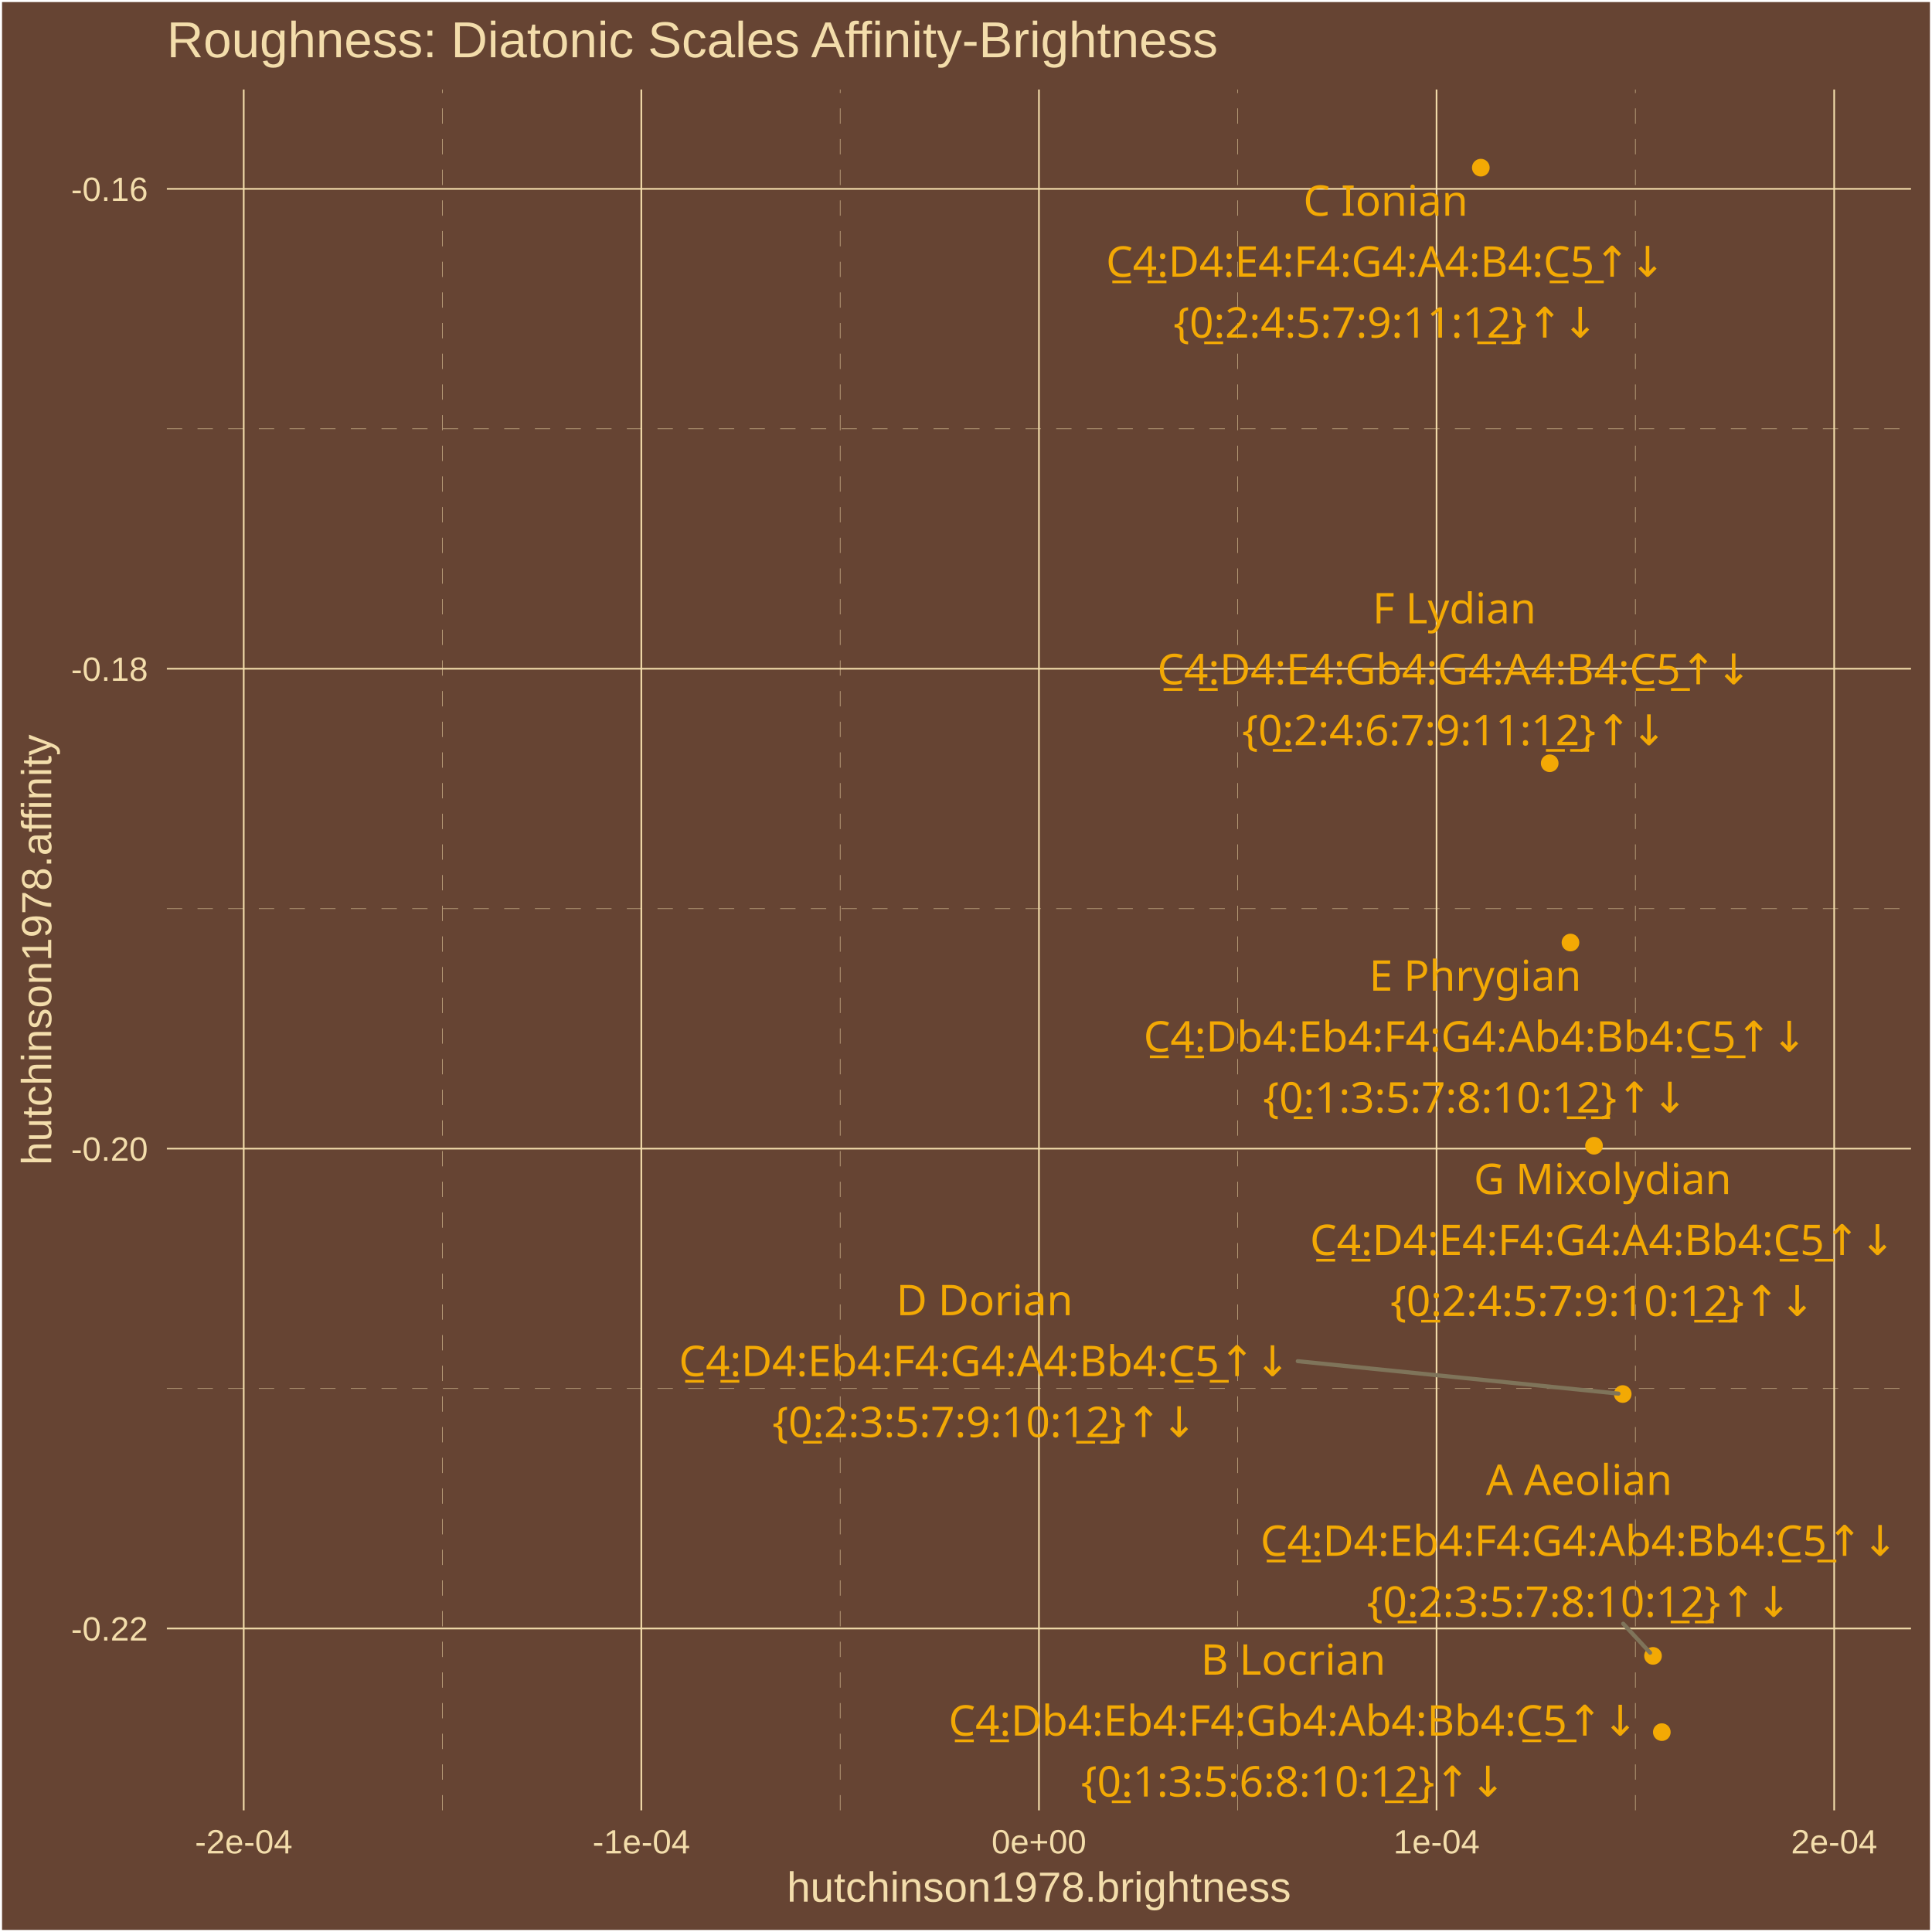
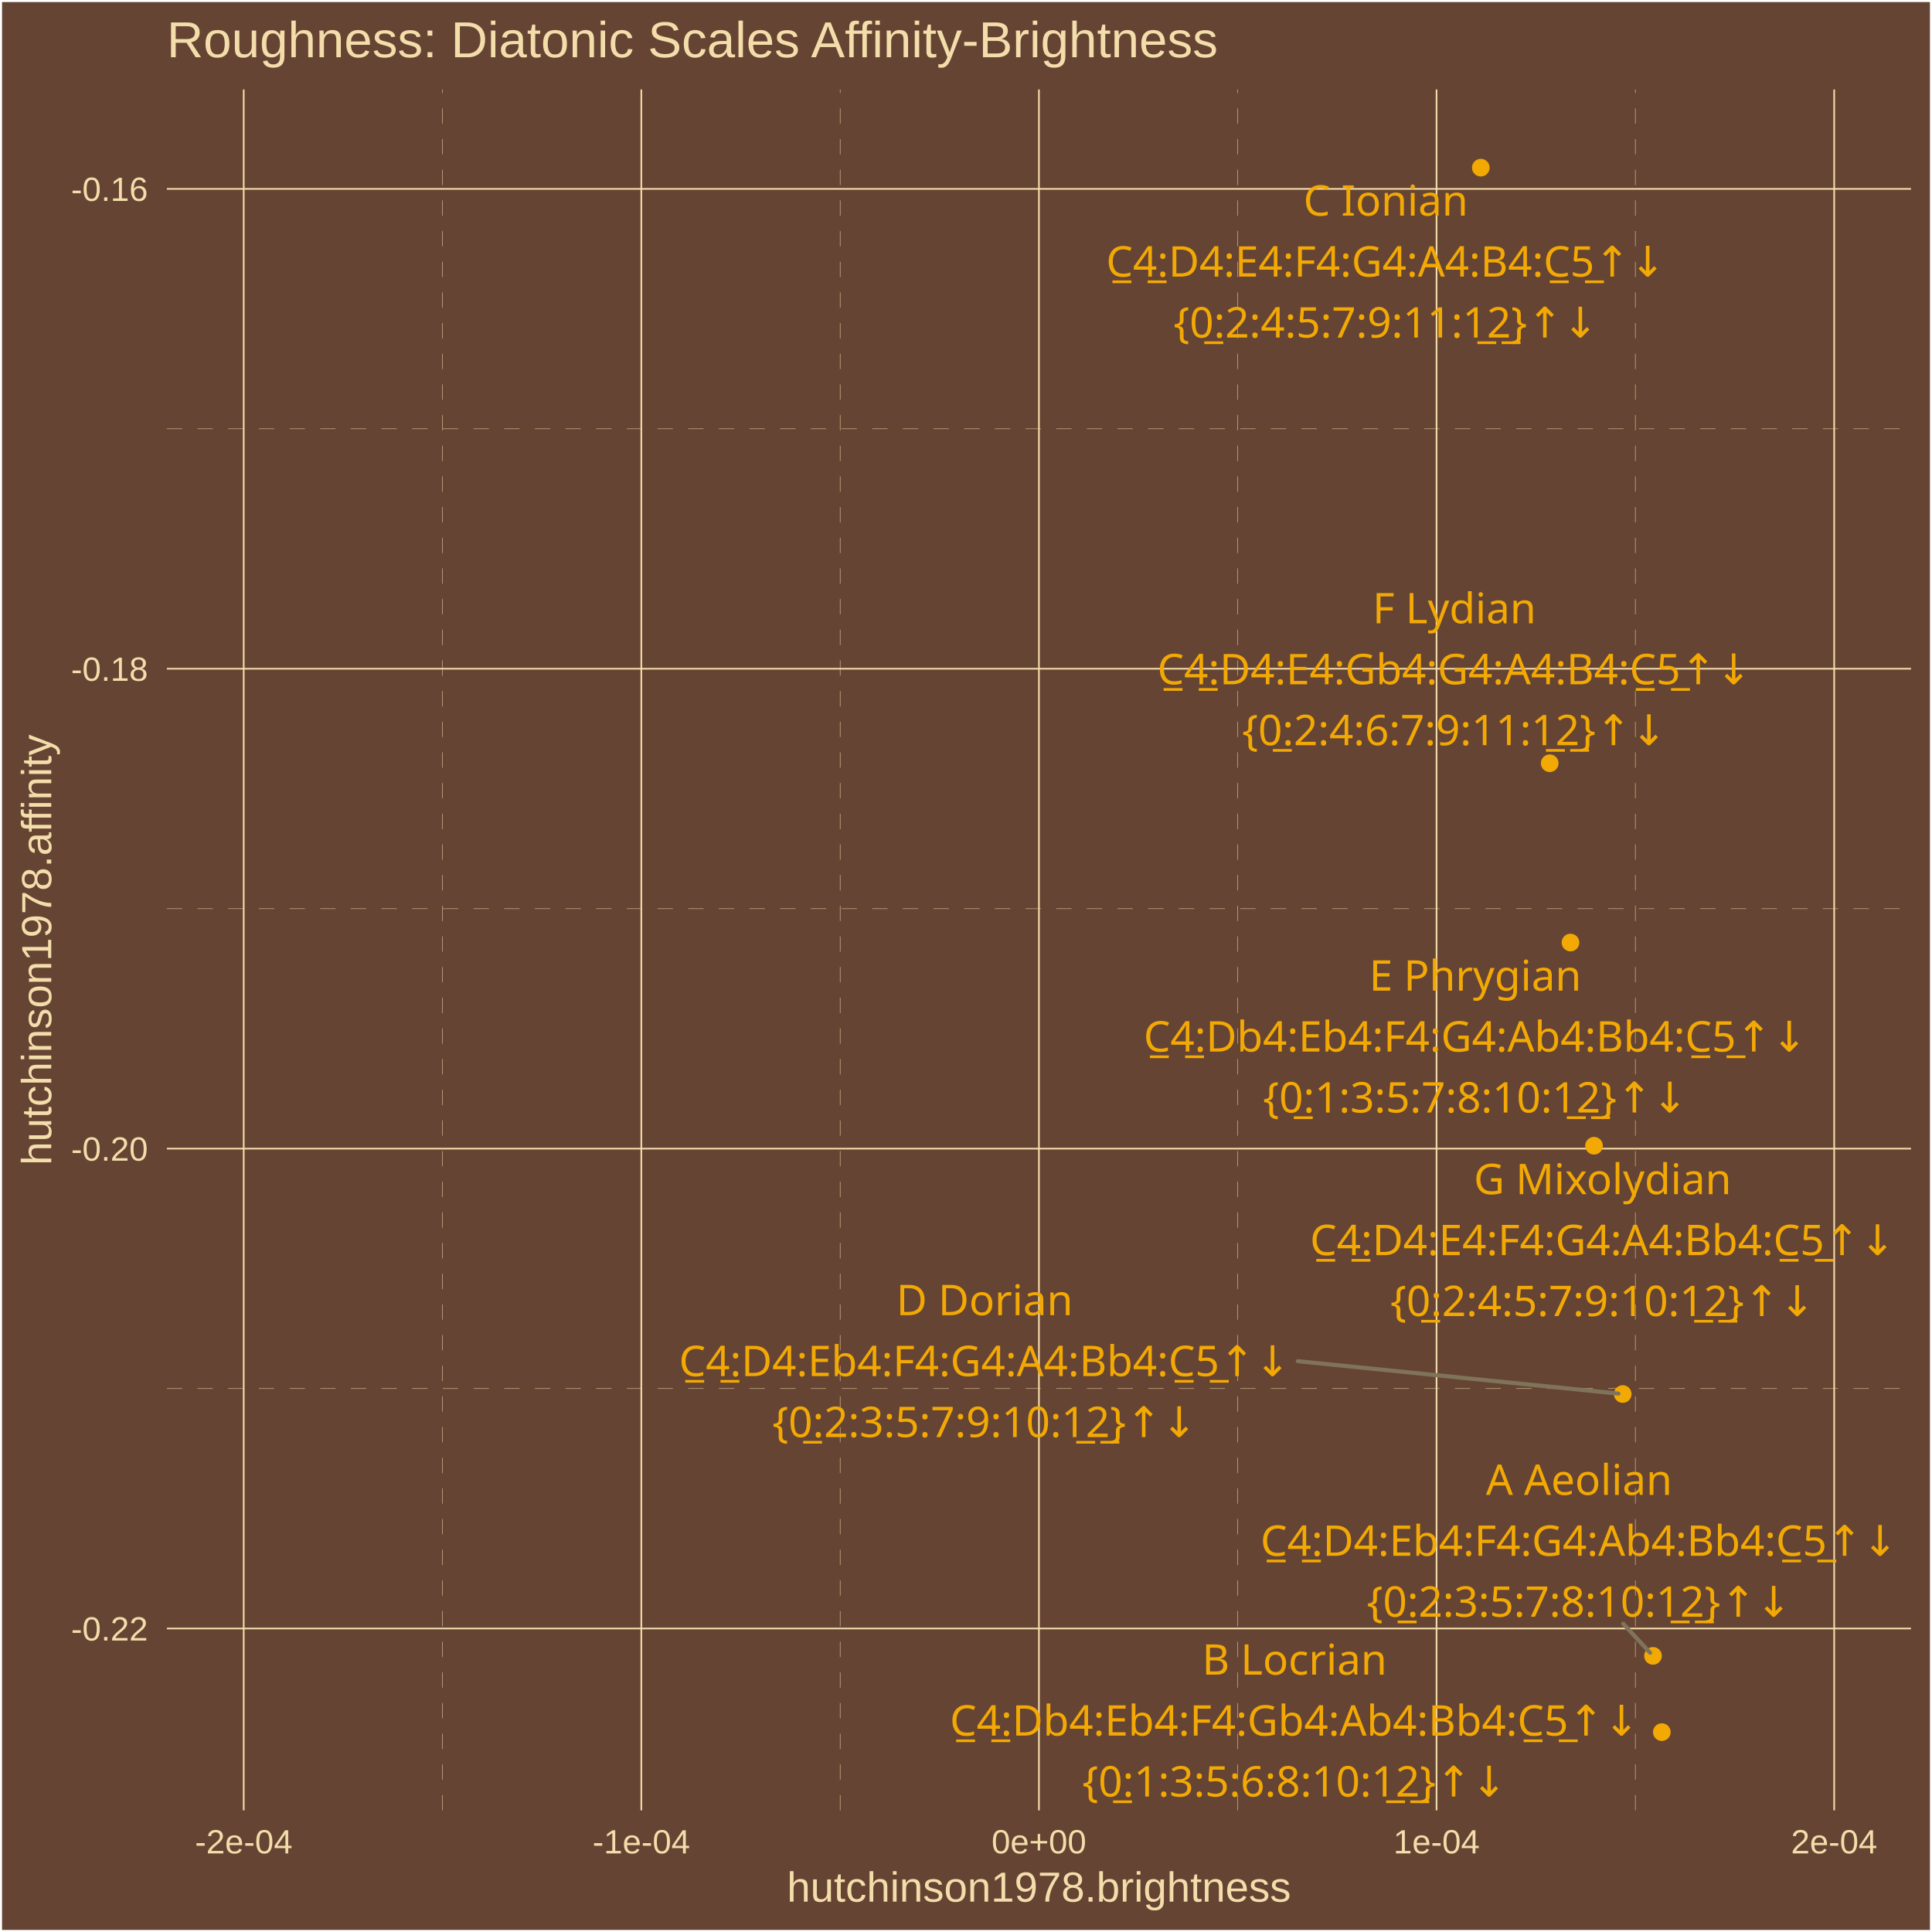
<svg xmlns="http://www.w3.org/2000/svg" class="svglite" width="504.00pt" height="504.00pt" viewBox="0 0 504.00 504.00">
  <defs>
    <style type="text/css">
    .svglite line, .svglite polyline, .svglite polygon, .svglite path, .svglite rect, .svglite circle {
      fill: none;
      stroke: #000000;
      stroke-linecap: round;
      stroke-linejoin: round;
      stroke-miterlimit: 10.00;
    }
    .svglite text {
      white-space: pre;
    }
  </style>
  </defs>
  <rect width="100%" height="100%" style="stroke: none; fill: #664433;" />
  <defs>
    <clipPath id="cpMC4wMHw1MDQuMDB8MC4wMHw1MDQuMDA=">
      <rect x="0.00" y="0.00" width="504.00" height="504.00" />
    </clipPath>
  </defs>
  <g clip-path="url(#cpMC4wMHw1MDQuMDB8MC4wMHw1MDQuMDA=)">
    <rect x="0.00" y="-0" width="504.00" height="504.00" style="stroke-width: 1.07; stroke: #FFFFFF; fill: #664433;" />
  </g>
  <defs>
    <clipPath id="cpNDMuNTN8NDk4LjUyfDIzLjM0fDQ3Mi4yNw==">
      <rect x="43.53" y="23.34" width="454.99" height="448.93" />
    </clipPath>
  </defs>
  <g clip-path="url(#cpNDMuNTN8NDk4LjUyfDIzLjM0fDQ3Mi4yNw==)">
    <rect x="43.53" y="23.34" width="454.99" height="448.93" style="stroke-width: 1.07; stroke: none; fill: #664433;" />
    <polyline points="43.53,362.23 498.52,362.23 " style="stroke-width: 0.11; stroke: #F3DDAB; stroke-dasharray: 4.00,4.00; stroke-linecap: butt;" />
    <polyline points="43.53,237.05 498.52,237.05 " style="stroke-width: 0.11; stroke: #F3DDAB; stroke-dasharray: 4.00,4.00; stroke-linecap: butt;" />
    <polyline points="43.53,111.86 498.52,111.86 " style="stroke-width: 0.11; stroke: #F3DDAB; stroke-dasharray: 4.00,4.00; stroke-linecap: butt;" />
    <polyline points="115.44,472.27 115.44,23.34 " style="stroke-width: 0.11; stroke: #F3DDAB; stroke-dasharray: 4.00,4.00; stroke-linecap: butt;" />
    <polyline points="219.17,472.27 219.17,23.34 " style="stroke-width: 0.11; stroke: #F3DDAB; stroke-dasharray: 4.00,4.00; stroke-linecap: butt;" />
    <polyline points="322.89,472.27 322.89,23.34 " style="stroke-width: 0.11; stroke: #F3DDAB; stroke-dasharray: 4.00,4.00; stroke-linecap: butt;" />
    <polyline points="426.61,472.27 426.61,23.34 " style="stroke-width: 0.11; stroke: #F3DDAB; stroke-dasharray: 4.00,4.00; stroke-linecap: butt;" />
    <polyline points="43.53,424.82 498.52,424.82 " style="stroke-width: 0.43; stroke: #F3DDAB; stroke-linecap: butt;" />
    <polyline points="43.53,299.64 498.52,299.64 " style="stroke-width: 0.43; stroke: #F3DDAB; stroke-linecap: butt;" />
    <polyline points="43.53,174.45 498.52,174.45 " style="stroke-width: 0.43; stroke: #F3DDAB; stroke-linecap: butt;" />
    <polyline points="43.53,49.27 498.52,49.27 " style="stroke-width: 0.43; stroke: #F3DDAB; stroke-linecap: butt;" />
    <polyline points="63.58,472.27 63.58,23.34 " style="stroke-width: 0.43; stroke: #F3DDAB; stroke-linecap: butt;" />
    <polyline points="167.30,472.27 167.30,23.34 " style="stroke-width: 0.43; stroke: #F3DDAB; stroke-linecap: butt;" />
    <polyline points="271.03,472.27 271.03,23.34 " style="stroke-width: 0.43; stroke: #F3DDAB; stroke-linecap: butt;" />
    <polyline points="374.75,472.27 374.75,23.34 " style="stroke-width: 0.43; stroke: #F3DDAB; stroke-linecap: butt;" />
    <polyline points="478.48,472.27 478.48,23.34 " style="stroke-width: 0.43; stroke: #F3DDAB; stroke-linecap: butt;" />
    <circle cx="433.52" cy="451.86" r="1.95" style="stroke-width: 0.71; stroke: #F3A904; fill: #F3A904;" />
    <circle cx="409.69" cy="245.88" r="1.95" style="stroke-width: 0.71; stroke: #F3A904; fill: #F3A904;" />
    <circle cx="431.22" cy="431.97" r="1.95" style="stroke-width: 0.71; stroke: #F3A904; fill: #F3A904;" />
    <circle cx="423.32" cy="363.66" r="1.95" style="stroke-width: 0.71; stroke: #F3A904; fill: #F3A904;" />
    <circle cx="415.83" cy="298.89" r="1.95" style="stroke-width: 0.71; stroke: #F3A904; fill: #F3A904;" />
    <circle cx="386.30" cy="43.74" r="1.95" style="stroke-width: 0.71; stroke: #F3A904; fill: #F3A904;" />
    <circle cx="404.27" cy="199.11" r="1.95" style="stroke-width: 0.71; stroke: #F3A904; fill: #F3A904;" />
-     <line x1="423.44" y1="423.57" x2="430.46" y2="431.15" style="stroke-width: 1.07; stroke: #7F745A;" />
-     <line x1="338.55" y1="355.09" x2="422.20" y2="363.55" style="stroke-width: 1.07; stroke: #7F745A;" />
-     <text x="337.37" y="436.87" text-anchor="middle" style="font-size: 11.04px;fill: #F3A904; font-family: &quot;Arial Unicode MS&quot;;" textLength="46.60px" lengthAdjust="spacingAndGlyphs">B Locrian</text>
-     <text x="337.37" y="452.77" text-anchor="middle" style="font-size: 11.04px;fill: #F3A904; font-family: &quot;Arial Unicode MS&quot;;" textLength="178.23px" lengthAdjust="spacingAndGlyphs">C̲4̲:Db4:Eb4:F4:Gb4:Ab4:Bb4:C̲5̲↑↓</text>
-     <text x="337.37" y="468.67" text-anchor="middle" style="font-size: 11.04px;fill: #F3A904; font-family: &quot;Arial Unicode MS&quot;;" textLength="105.91px" lengthAdjust="spacingAndGlyphs">{0̲:1:3:5:6:8:10:1̲2̲}↑↓</text>
-     <text x="384.85" y="258.44" text-anchor="middle" style="font-size: 11.04px;fill: #F3A904; font-family: &quot;Arial Unicode MS&quot;;" textLength="53.96px" lengthAdjust="spacingAndGlyphs">E Phrygian</text>
+     <line x1="423.43" y1="423.56" x2="430.46" y2="431.15" style="stroke-width: 1.07; stroke: #7F745A;" />
+     <line x1="338.56" y1="355.09" x2="422.20" y2="363.55" style="stroke-width: 1.07; stroke: #7F745A;" />
+     <text x="337.70" y="436.87" text-anchor="middle" style="font-size: 11.04px;fill: #F3A904; font-family: &quot;Arial Unicode MS&quot;;" textLength="46.60px" lengthAdjust="spacingAndGlyphs">B Locrian</text>
+     <text x="337.70" y="452.77" text-anchor="middle" style="font-size: 11.04px;fill: #F3A904; font-family: &quot;Arial Unicode MS&quot;;" textLength="178.23px" lengthAdjust="spacingAndGlyphs">C̲4̲:Db4:Eb4:F4:Gb4:Ab4:Bb4:C̲5̲↑↓</text>
+     <text x="337.70" y="468.67" text-anchor="middle" style="font-size: 11.04px;fill: #F3A904; font-family: &quot;Arial Unicode MS&quot;;" textLength="105.91px" lengthAdjust="spacingAndGlyphs">{0̲:1:3:5:6:8:10:1̲2̲}↑↓</text>
+     <text x="384.85" y="258.43" text-anchor="middle" style="font-size: 11.04px;fill: #F3A904; font-family: &quot;Arial Unicode MS&quot;;" textLength="53.96px" lengthAdjust="spacingAndGlyphs">E Phrygian</text>
    <text x="384.85" y="274.33" text-anchor="middle" style="font-size: 11.04px;fill: #F3A904; font-family: &quot;Arial Unicode MS&quot;;" textLength="172.09px" lengthAdjust="spacingAndGlyphs">C̲4̲:Db4:Eb4:F4:G4:Ab4:Bb4:C̲5̲↑↓</text>
-     <text x="384.85" y="290.23" text-anchor="middle" style="font-size: 11.04px;fill: #F3A904; font-family: &quot;Arial Unicode MS&quot;;" textLength="105.91px" lengthAdjust="spacingAndGlyphs">{0̲:1:3:5:7:8:10:1̲2̲}↑↓</text>
-     <text x="411.94" y="389.98" text-anchor="middle" style="font-size: 11.04px;fill: #F3A904; font-family: &quot;Arial Unicode MS&quot;;" textLength="47.22px" lengthAdjust="spacingAndGlyphs">A Aeolian</text>
+     <text x="384.85" y="290.22" text-anchor="middle" style="font-size: 11.04px;fill: #F3A904; font-family: &quot;Arial Unicode MS&quot;;" textLength="105.91px" lengthAdjust="spacingAndGlyphs">{0̲:1:3:5:7:8:10:1̲2̲}↑↓</text>
+     <text x="411.94" y="389.97" text-anchor="middle" style="font-size: 11.04px;fill: #F3A904; font-family: &quot;Arial Unicode MS&quot;;" textLength="47.22px" lengthAdjust="spacingAndGlyphs">A Aeolian</text>
    <text x="411.94" y="405.87" text-anchor="middle" style="font-size: 11.04px;fill: #F3A904; font-family: &quot;Arial Unicode MS&quot;;" textLength="165.96px" lengthAdjust="spacingAndGlyphs">C̲4̲:D4:Eb4:F4:G4:Ab4:Bb4:C̲5̲↑↓</text>
-     <text x="411.94" y="421.77" text-anchor="middle" style="font-size: 11.04px;fill: #F3A904; font-family: &quot;Arial Unicode MS&quot;;" textLength="105.91px" lengthAdjust="spacingAndGlyphs">{0̲:2:3:5:7:8:10:1̲2̲}↑↓</text>
-     <text x="256.84" y="343.10" text-anchor="middle" style="font-size: 11.04px;fill: #F3A904; font-family: &quot;Arial Unicode MS&quot;;" textLength="43.52px" lengthAdjust="spacingAndGlyphs">D Dorian</text>
-     <text x="256.84" y="358.99" text-anchor="middle" style="font-size: 11.04px;fill: #F3A904; font-family: &quot;Arial Unicode MS&quot;;" textLength="159.83px" lengthAdjust="spacingAndGlyphs">C̲4̲:D4:Eb4:F4:G4:A4:Bb4:C̲5̲↑↓</text>
-     <text x="256.84" y="374.89" text-anchor="middle" style="font-size: 11.04px;fill: #F3A904; font-family: &quot;Arial Unicode MS&quot;;" textLength="105.91px" lengthAdjust="spacingAndGlyphs">{0̲:2:3:5:7:9:10:1̲2̲}↑↓</text>
-     <text x="418.07" y="311.50" text-anchor="middle" style="font-size: 11.04px;fill: #F3A904; font-family: &quot;Arial Unicode MS&quot;;" textLength="63.75px" lengthAdjust="spacingAndGlyphs">G Mixolydian</text>
-     <text x="418.07" y="327.40" text-anchor="middle" style="font-size: 11.04px;fill: #F3A904; font-family: &quot;Arial Unicode MS&quot;;" textLength="153.69px" lengthAdjust="spacingAndGlyphs">C̲4̲:D4:E4:F4:G4:A4:Bb4:C̲5̲↑↓</text>
-     <text x="418.07" y="343.30" text-anchor="middle" style="font-size: 11.04px;fill: #F3A904; font-family: &quot;Arial Unicode MS&quot;;" textLength="105.91px" lengthAdjust="spacingAndGlyphs">{0̲:2:4:5:7:9:10:1̲2̲}↑↓</text>
-     <text x="361.47" y="56.28" text-anchor="middle" style="font-size: 11.04px;fill: #F3A904; font-family: &quot;Arial Unicode MS&quot;;" textLength="41.08px" lengthAdjust="spacingAndGlyphs">C Ionian</text>
-     <text x="361.47" y="72.18" text-anchor="middle" style="font-size: 11.04px;fill: #F3A904; font-family: &quot;Arial Unicode MS&quot;;" textLength="147.56px" lengthAdjust="spacingAndGlyphs">C̲4̲:D4:E4:F4:G4:A4:B4:C̲5̲↑↓</text>
-     <text x="361.47" y="88.08" text-anchor="middle" style="font-size: 11.04px;fill: #F3A904; font-family: &quot;Arial Unicode MS&quot;;" textLength="105.91px" lengthAdjust="spacingAndGlyphs">{0̲:2:4:5:7:9:11:1̲2̲}↑↓</text>
+     <text x="411.94" y="421.76" text-anchor="middle" style="font-size: 11.04px;fill: #F3A904; font-family: &quot;Arial Unicode MS&quot;;" textLength="105.91px" lengthAdjust="spacingAndGlyphs">{0̲:2:3:5:7:8:10:1̲2̲}↑↓</text>
+     <text x="256.85" y="343.09" text-anchor="middle" style="font-size: 11.04px;fill: #F3A904; font-family: &quot;Arial Unicode MS&quot;;" textLength="43.52px" lengthAdjust="spacingAndGlyphs">D Dorian</text>
+     <text x="256.85" y="358.99" text-anchor="middle" style="font-size: 11.04px;fill: #F3A904; font-family: &quot;Arial Unicode MS&quot;;" textLength="159.83px" lengthAdjust="spacingAndGlyphs">C̲4̲:D4:Eb4:F4:G4:A4:Bb4:C̲5̲↑↓</text>
+     <text x="256.85" y="374.89" text-anchor="middle" style="font-size: 11.04px;fill: #F3A904; font-family: &quot;Arial Unicode MS&quot;;" textLength="105.91px" lengthAdjust="spacingAndGlyphs">{0̲:2:3:5:7:9:10:1̲2̲}↑↓</text>
+     <text x="418.07" y="311.53" text-anchor="middle" style="font-size: 11.04px;fill: #F3A904; font-family: &quot;Arial Unicode MS&quot;;" textLength="63.75px" lengthAdjust="spacingAndGlyphs">G Mixolydian</text>
+     <text x="418.07" y="327.43" text-anchor="middle" style="font-size: 11.04px;fill: #F3A904; font-family: &quot;Arial Unicode MS&quot;;" textLength="153.69px" lengthAdjust="spacingAndGlyphs">C̲4̲:D4:E4:F4:G4:A4:Bb4:C̲5̲↑↓</text>
+     <text x="418.07" y="343.32" text-anchor="middle" style="font-size: 11.04px;fill: #F3A904; font-family: &quot;Arial Unicode MS&quot;;" textLength="105.91px" lengthAdjust="spacingAndGlyphs">{0̲:2:4:5:7:9:10:1̲2̲}↑↓</text>
+     <text x="361.50" y="56.26" text-anchor="middle" style="font-size: 11.04px;fill: #F3A904; font-family: &quot;Arial Unicode MS&quot;;" textLength="41.08px" lengthAdjust="spacingAndGlyphs">C Ionian</text>
+     <text x="361.50" y="72.16" text-anchor="middle" style="font-size: 11.04px;fill: #F3A904; font-family: &quot;Arial Unicode MS&quot;;" textLength="147.56px" lengthAdjust="spacingAndGlyphs">C̲4̲:D4:E4:F4:G4:A4:B4:C̲5̲↑↓</text>
+     <text x="361.50" y="88.06" text-anchor="middle" style="font-size: 11.04px;fill: #F3A904; font-family: &quot;Arial Unicode MS&quot;;" textLength="105.91px" lengthAdjust="spacingAndGlyphs">{0̲:2:4:5:7:9:11:1̲2̲}↑↓</text>
    <text x="379.39" y="162.61" text-anchor="middle" style="font-size: 11.04px;fill: #F3A904; font-family: &quot;Arial Unicode MS&quot;;" textLength="42.31px" lengthAdjust="spacingAndGlyphs">F Lydian</text>
    <text x="379.39" y="178.51" text-anchor="middle" style="font-size: 11.04px;fill: #F3A904; font-family: &quot;Arial Unicode MS&quot;;" textLength="155.53px" lengthAdjust="spacingAndGlyphs">C̲4̲:D4:E4:Gb4:G4:A4:B4:C̲5̲↑↓</text>
    <text x="379.39" y="194.40" text-anchor="middle" style="font-size: 11.04px;fill: #F3A904; font-family: &quot;Arial Unicode MS&quot;;" textLength="105.91px" lengthAdjust="spacingAndGlyphs">{0̲:2:4:6:7:9:11:1̲2̲}↑↓</text>
  </g>
  <g clip-path="url(#cpMC4wMHw1MDQuMDB8MC4wMHw1MDQuMDA=)">
    <text x="38.60" y="427.97" text-anchor="end" style="font-size: 8.80px;fill: #F3DDAB; font-family: &quot;Arial&quot;;" textLength="20.06px" lengthAdjust="spacingAndGlyphs">-0.22</text>
    <text x="38.60" y="302.79" text-anchor="end" style="font-size: 8.80px;fill: #F3DDAB; font-family: &quot;Arial&quot;;" textLength="20.06px" lengthAdjust="spacingAndGlyphs">-0.20</text>
    <text x="38.60" y="177.61" text-anchor="end" style="font-size: 8.80px;fill: #F3DDAB; font-family: &quot;Arial&quot;;" textLength="20.06px" lengthAdjust="spacingAndGlyphs">-0.18</text>
    <text x="38.60" y="52.42" text-anchor="end" style="font-size: 8.80px;fill: #F3DDAB; font-family: &quot;Arial&quot;;" textLength="20.06px" lengthAdjust="spacingAndGlyphs">-0.16</text>
    <text x="63.58" y="483.50" text-anchor="middle" style="font-size: 8.80px;fill: #F3DDAB; font-family: &quot;Arial&quot;;" textLength="25.44px" lengthAdjust="spacingAndGlyphs">-2e-04</text>
    <text x="167.30" y="483.50" text-anchor="middle" style="font-size: 8.80px;fill: #F3DDAB; font-family: &quot;Arial&quot;;" textLength="25.44px" lengthAdjust="spacingAndGlyphs">-1e-04</text>
    <text x="271.03" y="483.50" text-anchor="middle" style="font-size: 8.80px;fill: #F3DDAB; font-family: &quot;Arial&quot;;" textLength="24.72px" lengthAdjust="spacingAndGlyphs">0e+00</text>
    <text x="374.75" y="483.50" text-anchor="middle" style="font-size: 8.80px;fill: #F3DDAB; font-family: &quot;Arial&quot;;" textLength="22.51px" lengthAdjust="spacingAndGlyphs">1e-04</text>
    <text x="478.48" y="483.50" text-anchor="middle" style="font-size: 8.80px;fill: #F3DDAB; font-family: &quot;Arial&quot;;" textLength="22.51px" lengthAdjust="spacingAndGlyphs">2e-04</text>
    <text x="271.03" y="496.09" text-anchor="middle" style="font-size: 11.00px;fill: #F3DDAB; font-family: &quot;Arial&quot;;" textLength="131.51px" lengthAdjust="spacingAndGlyphs">hutchinson1978.brightness</text>
    <text transform="translate(13.37,247.80) rotate(-90)" text-anchor="middle" style="font-size: 11.00px;fill: #F3DDAB; font-family: &quot;Arial&quot;;" textLength="112.53px" lengthAdjust="spacingAndGlyphs">hutchinson1978.affinity</text>
    <text x="43.53" y="14.94" style="font-size: 13.20px;fill: #F3DDAB; font-family: &quot;Arial&quot;;" textLength="274.95px" lengthAdjust="spacingAndGlyphs">Roughness: Diatonic Scales Affinity-Brightness</text>
  </g>
</svg>
